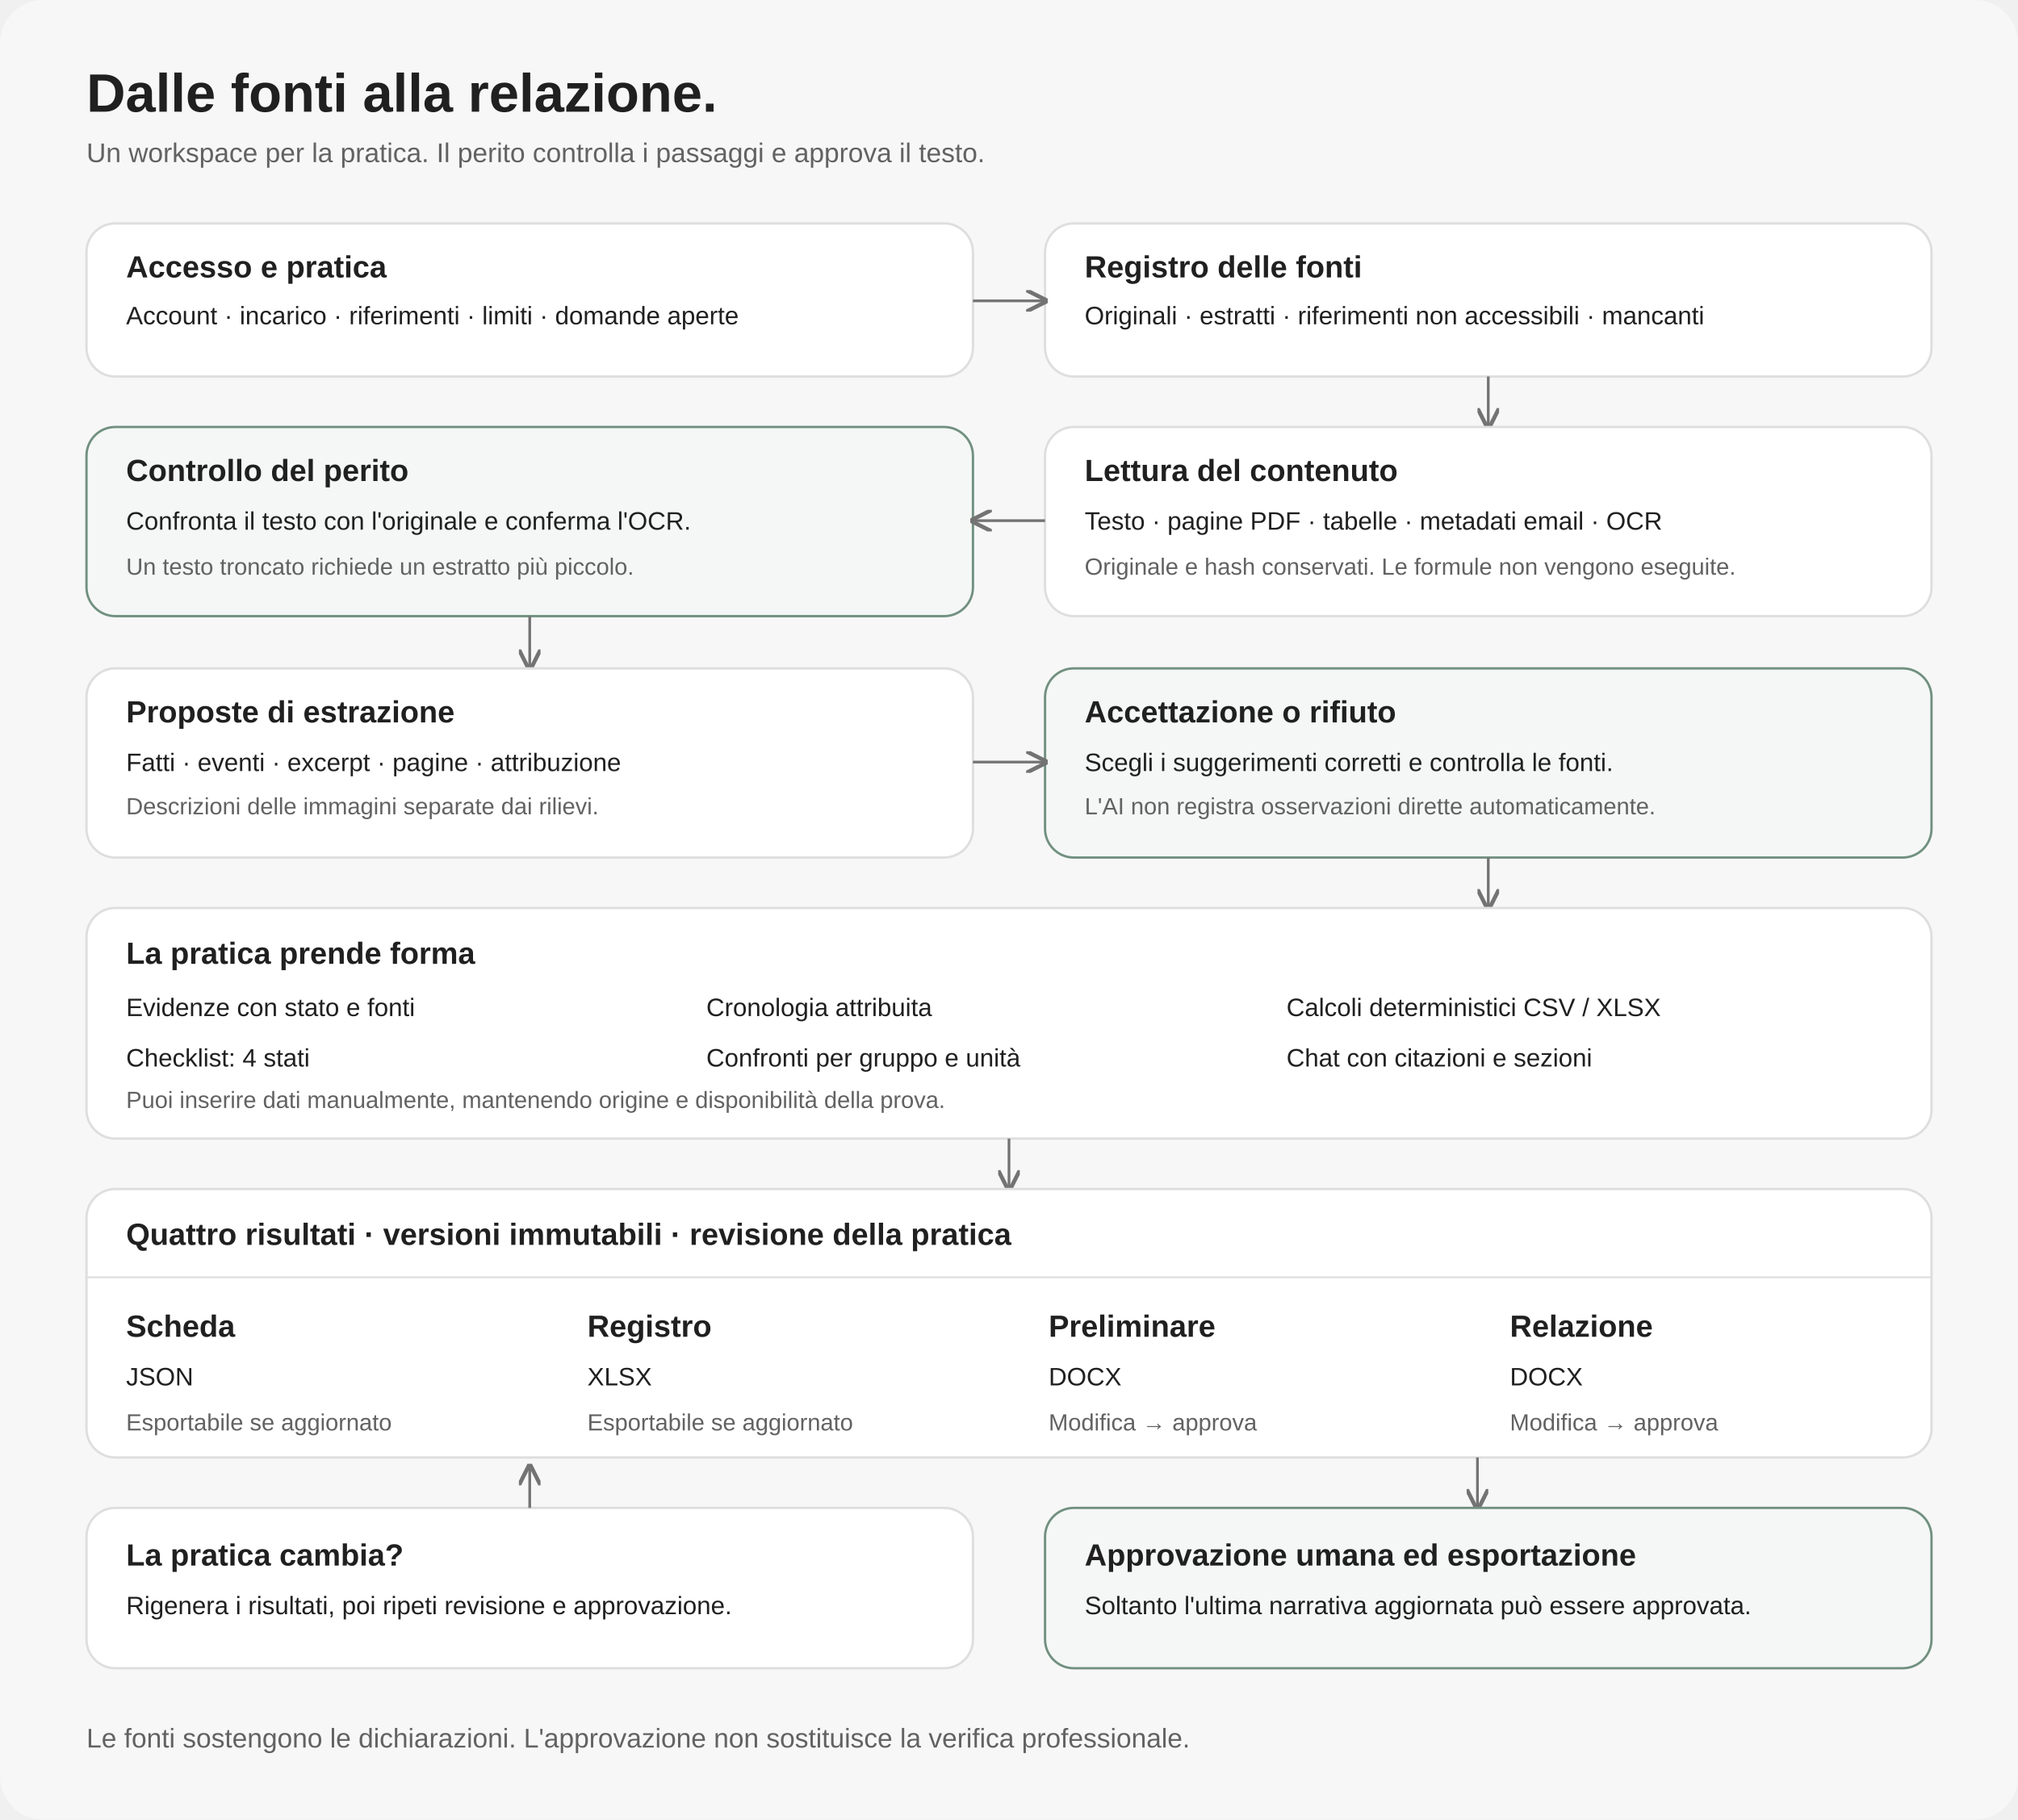
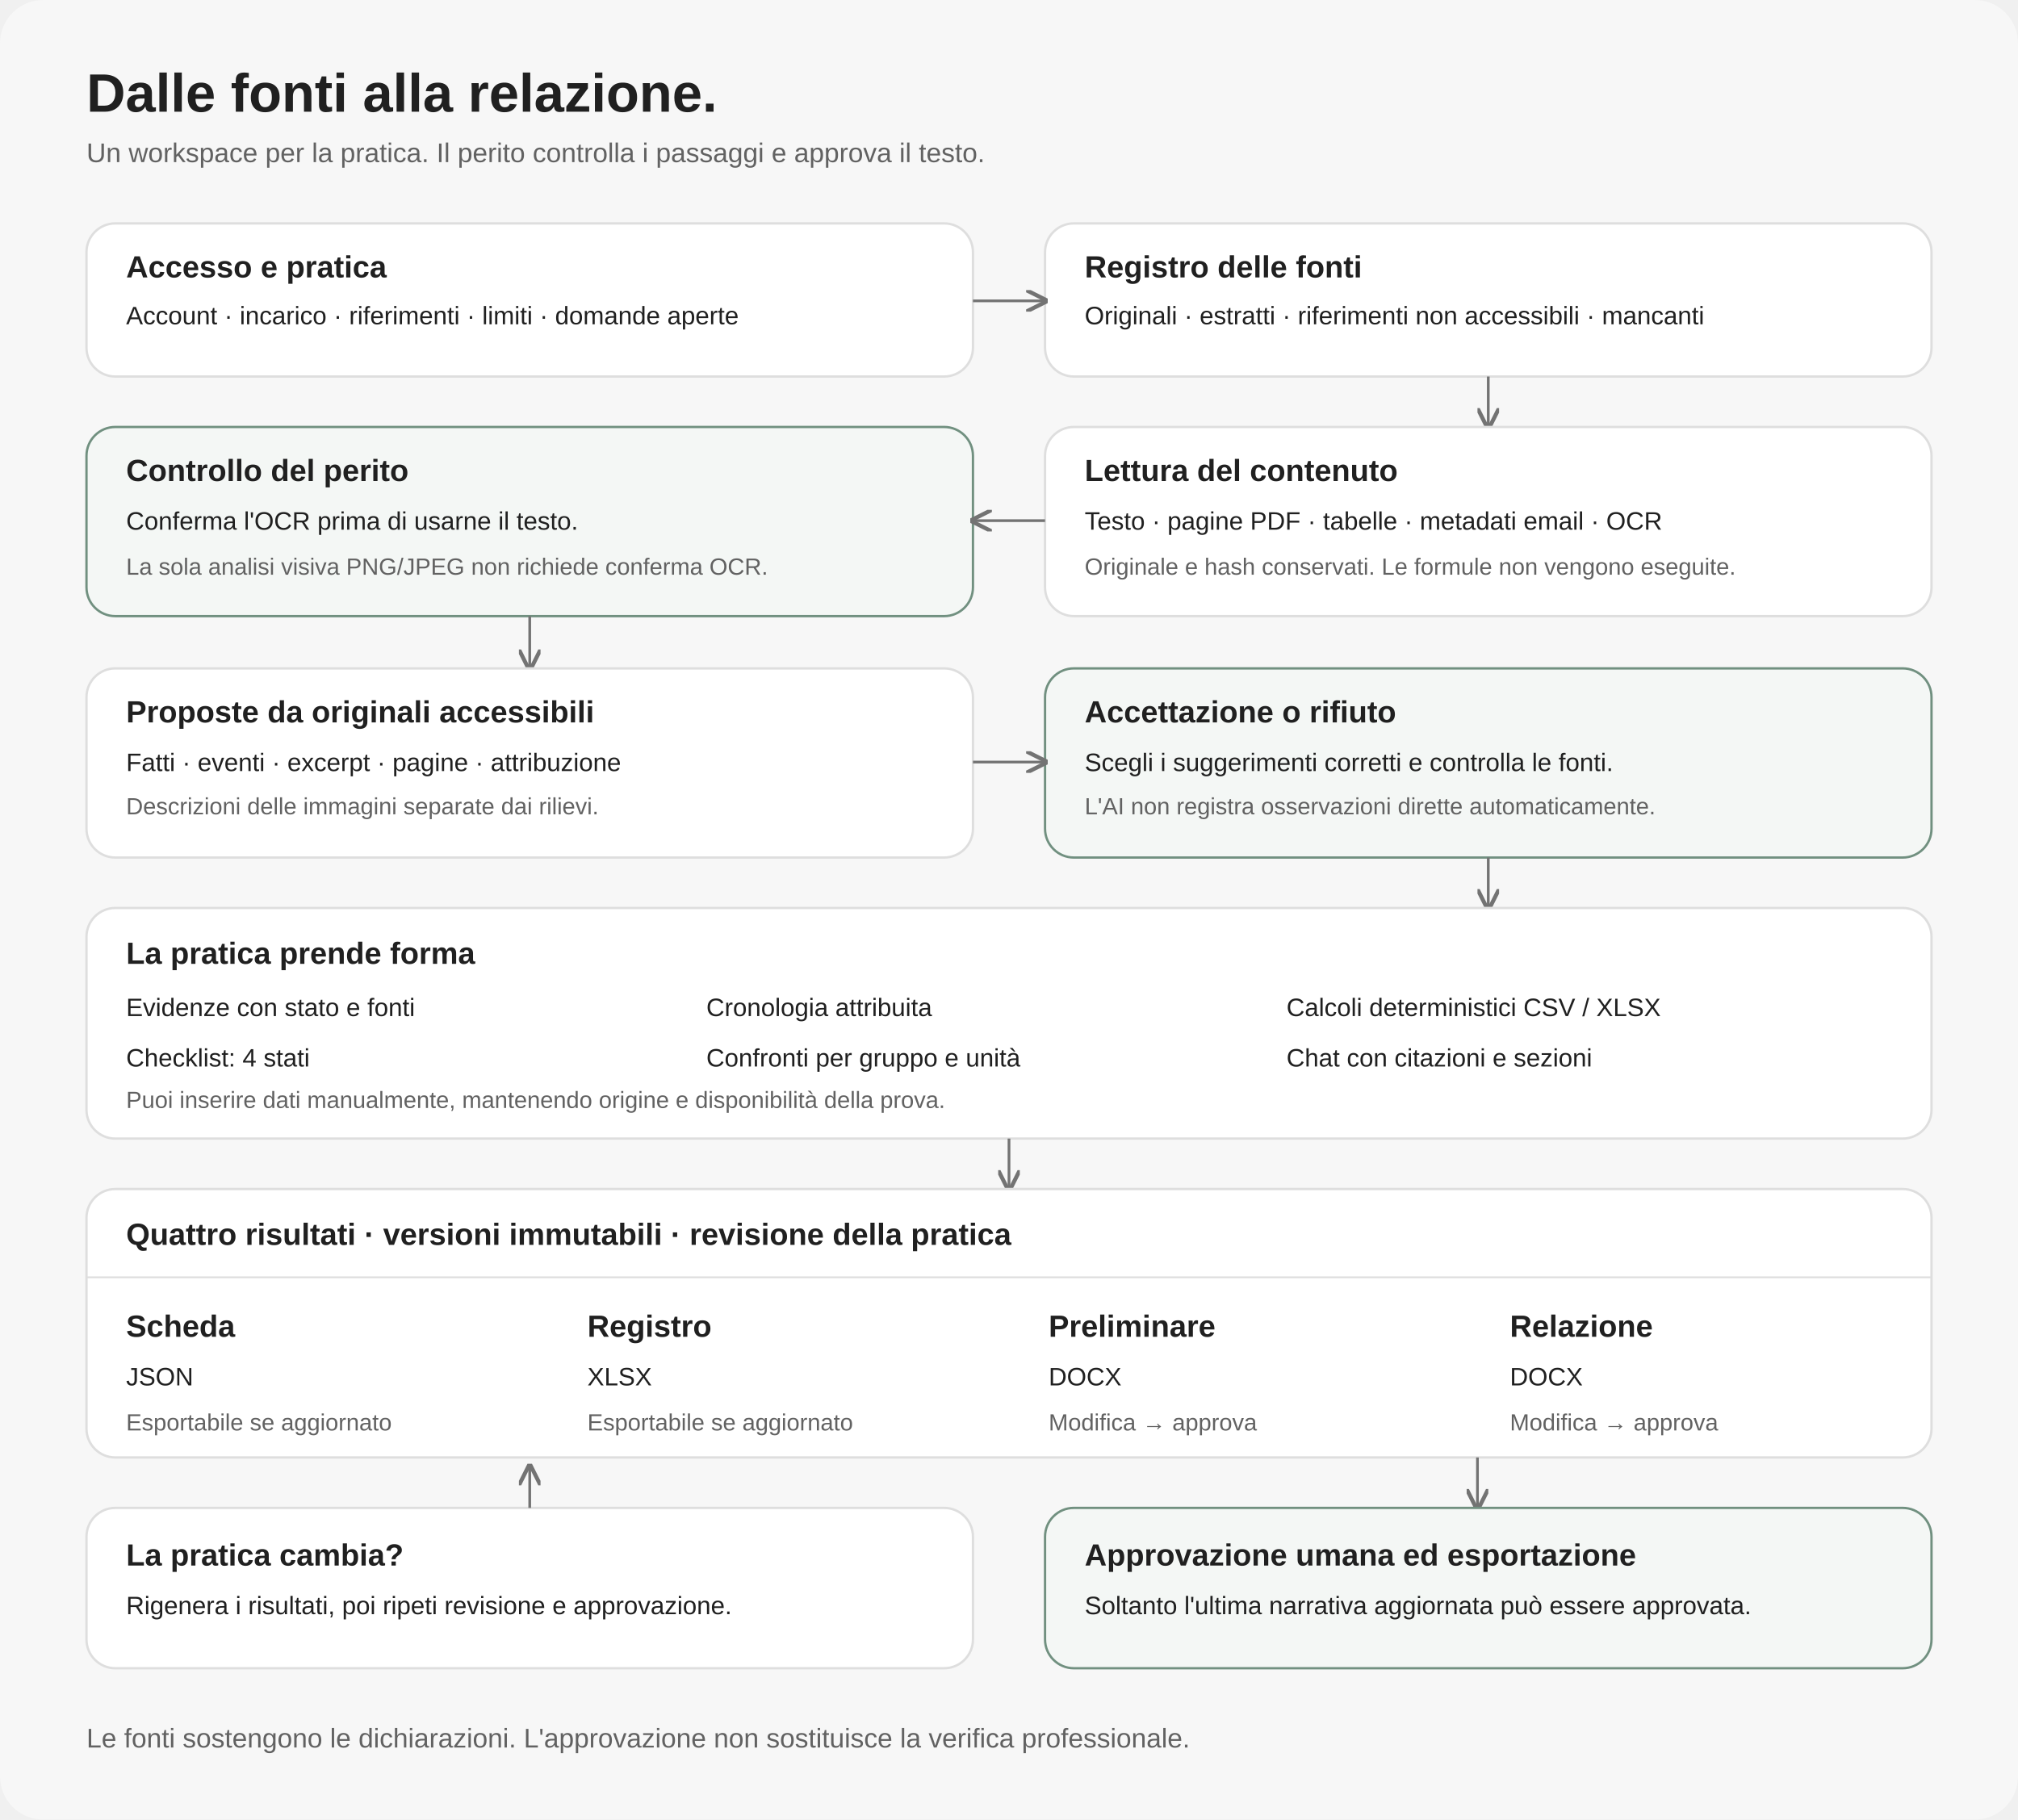
<svg xmlns="http://www.w3.org/2000/svg" width="1120" height="1010" viewBox="0 0 1120 1010" role="img" aria-labelledby="title desc">
  <defs>
    <marker id="arrow" markerWidth="8" markerHeight="8" refX="7" refY="4" orient="auto">
      <path d="M0 0 8 4 0 8" fill="none" stroke="#737373" stroke-width="1.5" />
    </marker>
    <style>
      text { font-family: Arial, Helvetica, sans-serif; fill: #202020; }
      .title { font-size: 30px; font-weight: 600; }
      .subtitle { font-size: 15px; fill: #626262; }
      .heading { font-size: 17px; font-weight: 600; }
      .body { font-size: 14px; }
      .muted { font-size: 13px; fill: #626262; }
      .panel { fill: #ffffff; stroke: #dedede; stroke-width: 1.3; }
      .gate { fill: #f4f7f5; stroke: #719080; stroke-width: 1.3; }
      .line { fill: none; stroke: #737373; stroke-width: 1.5; marker-end: url(#arrow); }
    </style>
  </defs>
  <rect width="1120" height="1010" rx="24" fill="#f7f7f7" />
  <text x="48" y="62" class="title">Dalle fonti alla relazione.</text>
  <text x="48" y="90" class="subtitle">Un workspace per la pratica. Il perito controlla i passaggi e approva il testo.</text>
  <rect x="48" y="124" width="492" height="85" rx="16" class="panel" />
  <text x="70" y="154" class="heading">Accesso e pratica</text>
  <text x="70" y="180" class="body">Account · incarico · riferimenti · limiti · domande aperte</text>
  <rect x="580" y="124" width="492" height="85" rx="16" class="panel" />
  <text x="602" y="154" class="heading">Registro delle fonti</text>
  <text x="602" y="180" class="body">Originali · estratti · riferimenti non accessibili · mancanti</text>
  <path d="M540 167H580" class="line" />
  <path d="M826 209V237" class="line" />
  <rect x="580" y="237" width="492" height="105" rx="16" class="panel" />
  <text x="602" y="267" class="heading">Lettura del contenuto</text>
  <text x="602" y="294" class="body">Testo · pagine PDF · tabelle · metadati email · OCR</text>
  <text x="602" y="319" class="muted">Originale e hash conservati. Le formule non vengono eseguite.</text>
  <rect x="48" y="237" width="492" height="105" rx="16" class="gate" />
  <text x="70" y="267" class="heading">Controllo del perito</text>
-   <text x="70" y="294" class="body">Confronta il testo con l'originale e conferma l'OCR.</text>
-   <text x="70" y="319" class="muted">Un testo troncato richiede un estratto più piccolo.</text>
+   <text x="70" y="294" class="body">Conferma l'OCR prima di usarne il testo.</text>
+   <text x="70" y="319" class="muted">La sola analisi visiva PNG/JPEG non richiede conferma OCR.</text>
  <path d="M580 289H540" class="line" />
  <path d="M294 342V371" class="line" />
  <rect x="48" y="371" width="492" height="105" rx="16" class="panel" />
-   <text x="70" y="401" class="heading">Proposte di estrazione</text>
+   <text x="70" y="401" class="heading">Proposte da originali accessibili</text>
  <text x="70" y="428" class="body">Fatti · eventi · excerpt · pagine · attribuzione</text>
  <text x="70" y="452" class="muted">Descrizioni delle immagini separate dai rilievi.</text>
  <rect x="580" y="371" width="492" height="105" rx="16" class="gate" />
  <text x="602" y="401" class="heading">Accettazione o rifiuto</text>
  <text x="602" y="428" class="body">Scegli i suggerimenti corretti e controlla le fonti.</text>
  <text x="602" y="452" class="muted">L'AI non registra osservazioni dirette automaticamente.</text>
  <path d="M540 423H580" class="line" />
  <path d="M826 476V504" class="line" />
  <rect x="48" y="504" width="1024" height="128" rx="16" class="panel" />
  <text x="70" y="535" class="heading">La pratica prende forma</text>
  <text x="70" y="564" class="body">Evidenze con stato e fonti</text>
  <text x="392" y="564" class="body">Cronologia attribuita</text>
  <text x="714" y="564" class="body">Calcoli deterministici CSV / XLSX</text>
  <text x="70" y="592" class="body">Checklist: 4 stati</text>
  <text x="392" y="592" class="body">Confronti per gruppo e unità</text>
  <text x="714" y="592" class="body">Chat con citazioni e sezioni</text>
  <text x="70" y="615" class="muted">Puoi inserire dati manualmente, mantenendo origine e disponibilità della prova.</text>
  <path d="M560 632V660" class="line" />
  <rect x="48" y="660" width="1024" height="149" rx="16" class="panel" />
  <text x="70" y="691" class="heading">Quattro risultati · versioni immutabili · revisione della pratica</text>
  <path d="M48 709H1072" fill="none" stroke="#dedede" />
  <text x="70" y="742" class="heading">Scheda</text>
  <text x="326" y="742" class="heading">Registro</text>
  <text x="582" y="742" class="heading">Preliminare</text>
  <text x="838" y="742" class="heading">Relazione</text>
  <text x="70" y="769" class="body">JSON</text>
  <text x="326" y="769" class="body">XLSX</text>
  <text x="582" y="769" class="body">DOCX</text>
  <text x="838" y="769" class="body">DOCX</text>
  <text x="70" y="794" class="muted">Esportabile se aggiornato</text>
  <text x="326" y="794" class="muted">Esportabile se aggiornato</text>
  <text x="582" y="794" class="muted">Modifica → approva</text>
  <text x="838" y="794" class="muted">Modifica → approva</text>
  <path d="M820 809V837" class="line" />
  <rect x="580" y="837" width="492" height="89" rx="16" class="gate" />
  <text x="602" y="869" class="heading">Approvazione umana ed esportazione</text>
  <text x="602" y="896" class="body">Soltanto l'ultima narrativa aggiornata può essere approvata.</text>
  <rect x="48" y="837" width="492" height="89" rx="16" class="panel" />
  <text x="70" y="869" class="heading">La pratica cambia?</text>
  <text x="70" y="896" class="body">Rigenera i risultati, poi ripeti revisione e approvazione.</text>
  <path d="M294 837V814" class="line" />
  <text x="48" y="970" class="subtitle">Le fonti sostengono le dichiarazioni. L'approvazione non sostituisce la verifica professionale.</text>
</svg>
